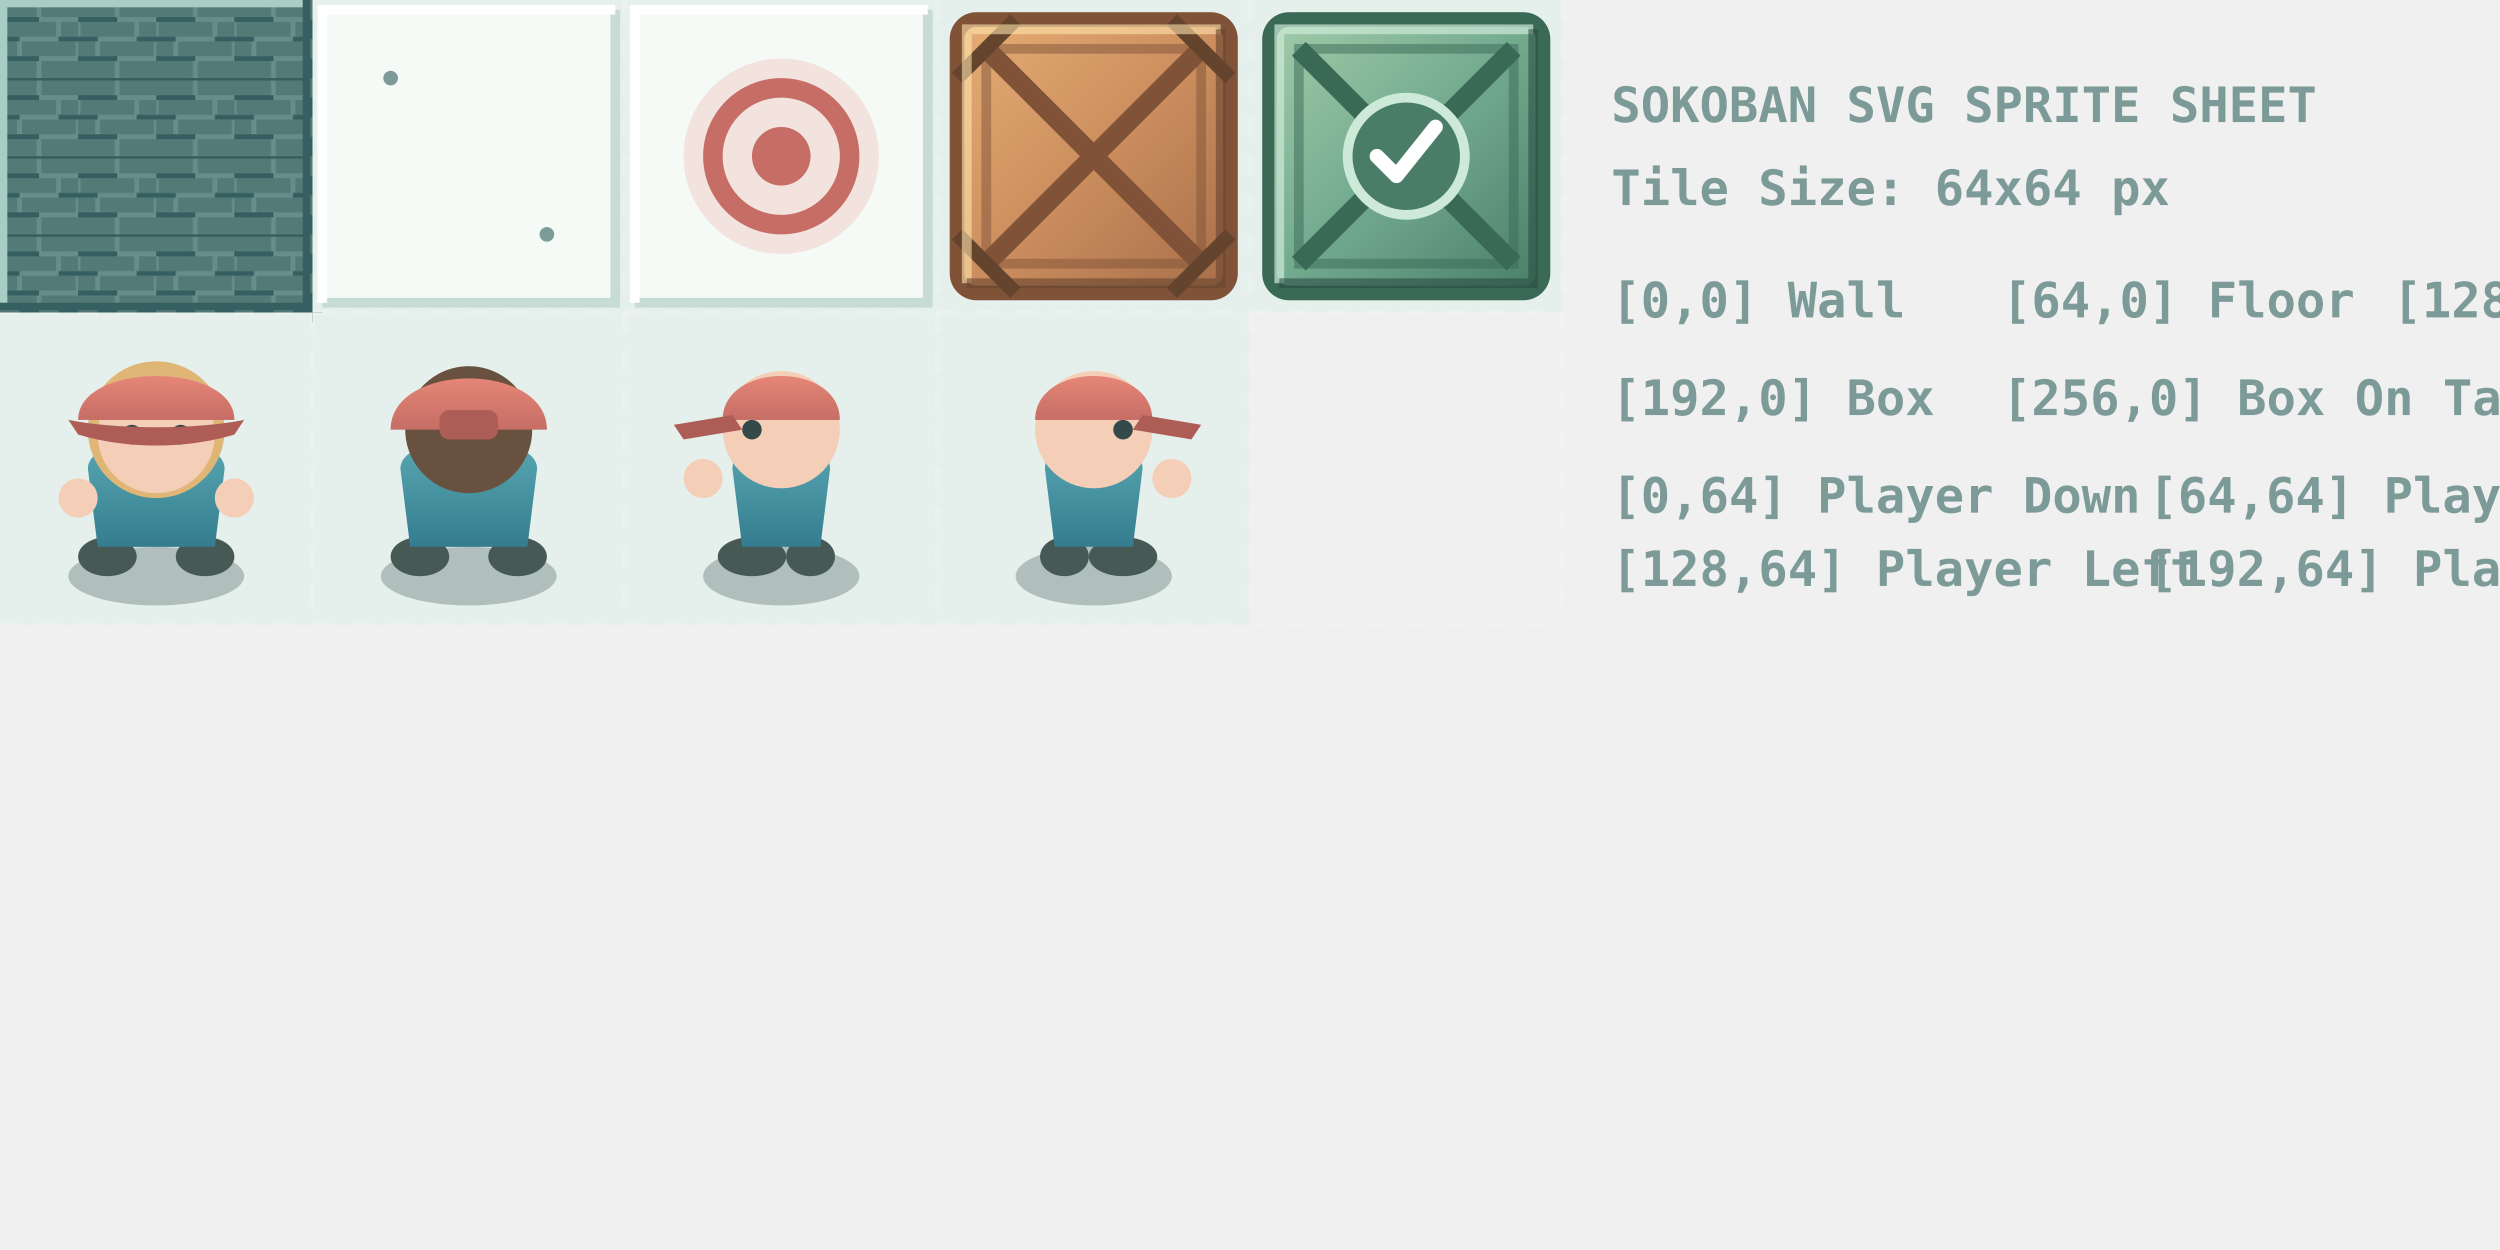
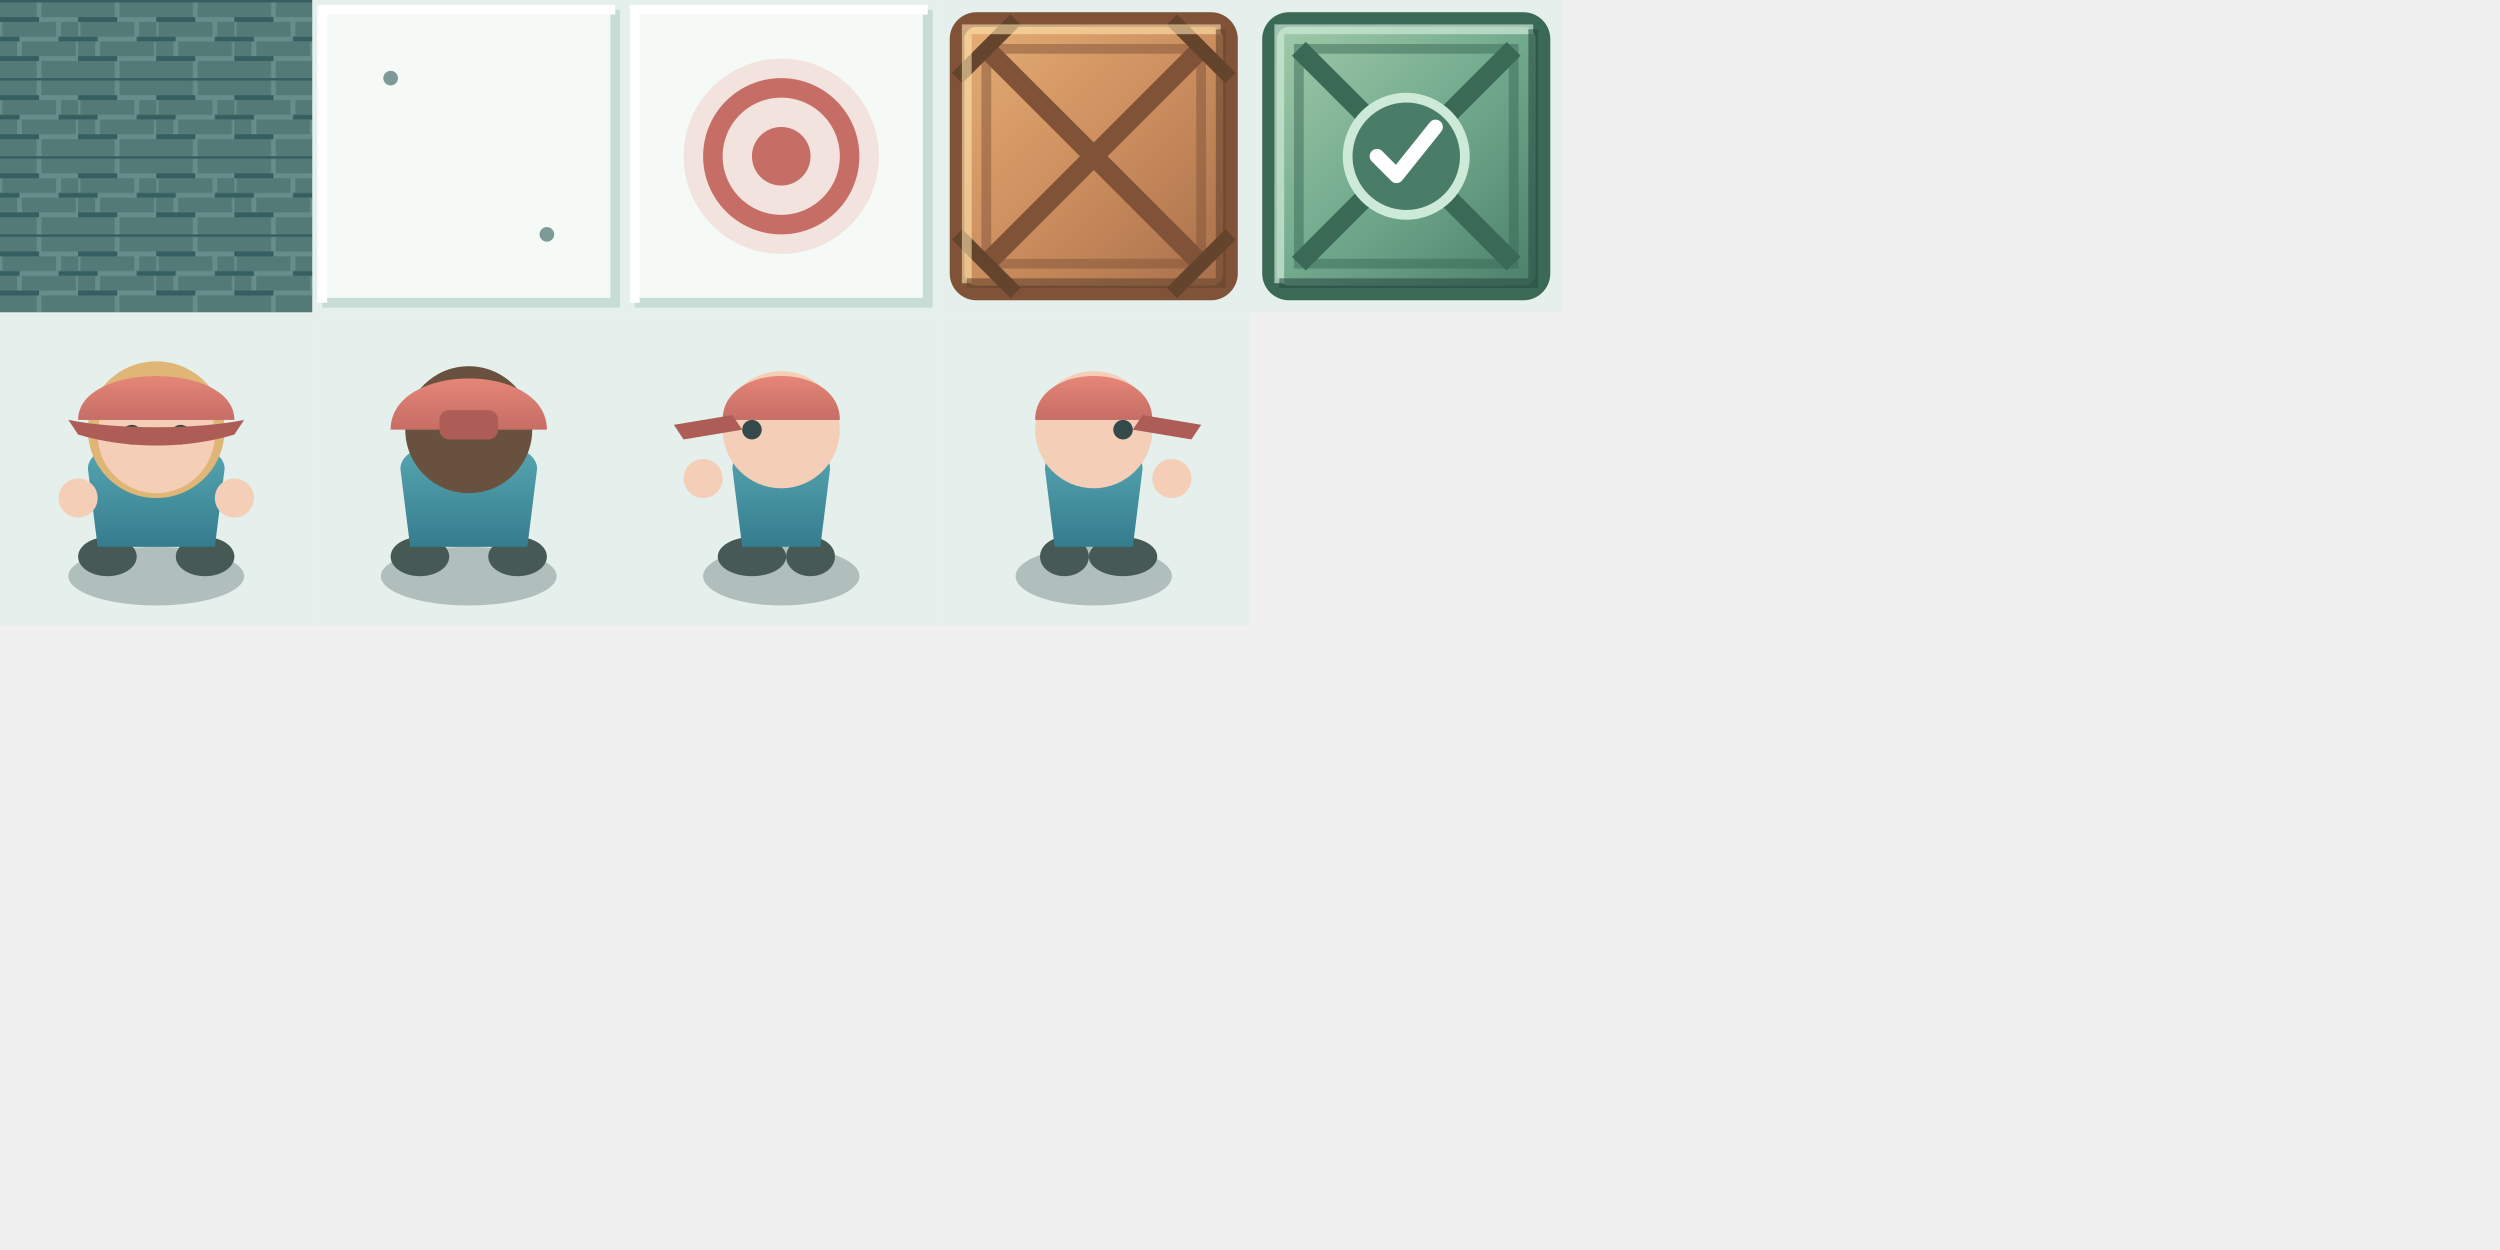
<svg xmlns="http://www.w3.org/2000/svg" viewBox="0 0 512 256" width="100%" height="100%">
  <style>
    .grid-line { stroke: rgba(255, 255, 255, 0.15); stroke-width: 1; stroke-dasharray: 4 4; }
    .label { font-family: monospace; font-size: 10px; fill: #7c9b98; font-weight: bold; }
  </style>
  <defs>
    <pattern id="brick" width="16" height="16" patternUnits="userSpaceOnUse">
      <rect width="16" height="16" fill="#547a78" />
      <path d="M 0,4 L 16,4 M 0,8 L 16,8 M 0,12 L 16,12 M 8,0 L 8,4 M 0,4 L 0,8 M 12,4 L 12,8 M 4,8 L 4,12 M 16,8 L 16,12 M 8,12 L 8,16" stroke="#668d89" stroke-width="1" />
      <path d="M 0,0 L 16,0 M 0,4 L 8,4 M 0,8 L 4,8 M 12,8 L 16,8 M 0,12 L 8,12" stroke="#355f60" stroke-width="1" />
    </pattern>
    <linearGradient id="woodGrad" x1="0%" y1="0%" x2="100%" y2="100%">
      <stop offset="0%" stop-color="#e6ae75" />
      <stop offset="50%" stop-color="#cc8e5e" />
      <stop offset="100%" stop-color="#a76e49" />
    </linearGradient>
    <linearGradient id="woodGradStored" x1="0%" y1="0%" x2="100%" y2="100%">
      <stop offset="0%" stop-color="#a2cba9" />
      <stop offset="50%" stop-color="#72aa8e" />
      <stop offset="100%" stop-color="#497d68" />
    </linearGradient>
    <linearGradient id="capGrad" x1="0%" y1="0%" x2="0%" y2="100%">
      <stop offset="0%" stop-color="#e58677" />
      <stop offset="100%" stop-color="#c66d65" />
    </linearGradient>
    <linearGradient id="shirtGrad" x1="0%" y1="0%" x2="0%" y2="100%">
      <stop offset="0%" stop-color="#5aa9b4" />
      <stop offset="100%" stop-color="#347c8e" />
    </linearGradient>
  </defs>
  <g id="tile-wall" transform="translate(0, 0)">
    <rect width="64" height="64" fill="url(#brick)" />
-     <rect width="64" height="64" fill="none" stroke="#91bbb3" stroke-width="2" opacity="0.3" />
-     <path d="M 0,64 L 0,0 L 64,0" fill="none" stroke="#a7cdc5" stroke-width="3" />
-     <path d="M 0,64 L 64,64 L 64,0" fill="none" stroke="#355f60" stroke-width="4" />
  </g>
  <g id="tile-floor" transform="translate(64, 0)">
    <rect width="64" height="64" fill="#e5f0ec" />
    <rect x="2" y="2" width="60" height="60" fill="#f5faf7" />
    <path d="M 2,62 L 62,62 L 62,2" fill="none" stroke="#c7dcd6" stroke-width="2" />
    <path d="M 2,62 L 2,2 L 62,2" fill="none" stroke="#ffffff" stroke-width="2" />
    <circle cx="16" cy="16" r="1.5" fill="#7c9b98" />
    <circle cx="48" cy="48" r="1.5" fill="#7c9b98" />
  </g>
  <g id="tile-target" transform="translate(128, 0)">
    <rect width="64" height="64" fill="#e5f0ec" />
    <rect x="2" y="2" width="60" height="60" fill="#f5faf7" />
    <path d="M 2,62 L 62,62 L 62,2" fill="none" stroke="#c7dcd6" stroke-width="2" />
    <path d="M 2,62 L 2,2 L 62,2" fill="none" stroke="#ffffff" stroke-width="2" />
    <circle cx="32" cy="32" r="20" fill="#e58677" opacity="0.2" />
    <circle cx="32" cy="32" r="14" fill="none" stroke="#c66d65" stroke-width="4" />
    <circle cx="32" cy="32" r="6" fill="#c66d65" />
  </g>
  <g id="tile-box" transform="translate(192, 0)">
    <rect width="64" height="64" fill="#e5f0ec" />
    <rect x="4" y="4" width="56" height="56" rx="4" fill="url(#woodGrad)" stroke="#805339" stroke-width="3" />
    <rect x="10" y="10" width="44" height="44" fill="none" stroke="#805339" stroke-width="2" opacity="0.5" />
    <line x1="10" y1="10" x2="54" y2="54" stroke="#805339" stroke-width="4" />
    <line x1="54" y1="10" x2="10" y2="54" stroke="#805339" stroke-width="4" />
    <path d="M 4,16 L 16,4 M 48,4 L 60,16 M 60,48 L 48,60 M 16,60 L 4,48" stroke="#65442e" stroke-width="3" />
    <path d="M 6,58 L 6,6 L 58,6" fill="none" stroke="#ffe3ac" stroke-width="2" opacity="0.6" />
    <path d="M 6,58 L 58,58 L 58,6" fill="none" stroke="#65442e" stroke-width="2" opacity="0.6" />
  </g>
  <g id="tile-box-stored" transform="translate(256, 0)">
    <rect width="64" height="64" fill="#e5f0ec" />
    <rect x="4" y="4" width="56" height="56" rx="4" fill="url(#woodGradStored)" stroke="#3a6956" stroke-width="3" />
    <rect x="10" y="10" width="44" height="44" fill="none" stroke="#3a6956" stroke-width="2" opacity="0.5" />
    <line x1="10" y1="10" x2="54" y2="54" stroke="#3a6956" stroke-width="4" />
    <line x1="54" y1="10" x2="10" y2="54" stroke="#3a6956" stroke-width="4" />
    <circle cx="32" cy="32" r="12" fill="#497d68" stroke="#cde9d7" stroke-width="2" />
    <path d="M 26,32 L 30,36 L 38,26" fill="none" stroke="#ffffff" stroke-width="3" stroke-linecap="round" stroke-linejoin="round" />
    <path d="M 6,58 L 6,6 L 58,6" fill="none" stroke="#cde9d7" stroke-width="2" opacity="0.7" />
    <path d="M 6,58 L 58,58 L 58,6" fill="none" stroke="#294d42" stroke-width="2" opacity="0.6" />
  </g>
  <g id="player-down" transform="translate(0, 64)">
    <rect width="64" height="64" fill="#e5f0ec" />
    <ellipse cx="32" cy="54" rx="18" ry="6" fill="#34494a" opacity="0.3" />
    <ellipse cx="22" cy="50" rx="6" ry="4" fill="#465954" />
    <ellipse cx="42" cy="50" rx="6" ry="4" fill="#465954" />
    <path d="M 18,32 C 18,24 46,24 46,32 L 44,48 L 20,48 Z" fill="url(#shirtGrad)" />
    <circle cx="16" cy="38" r="4" fill="#f4ceb7" />
    <circle cx="48" cy="38" r="4" fill="#f4ceb7" />
    <circle cx="32" cy="24" r="14" fill="#dfb676" />
    <circle cx="32" cy="25" r="12" fill="#f4ceb7" />
    <circle cx="27" cy="25" r="2" fill="#34494a" />
    <circle cx="37" cy="25" r="2" fill="#34494a" />
    <path d="M 16,22 C 16,10 48,10 48,22 Z" fill="url(#capGrad)" />
    <path d="M 14,22 C 24,24 40,24 50,22 L 48,25 C 38,28 26,28 16,25 Z" fill="#ae5d56" />
  </g>
  <g id="player-up" transform="translate(64, 64)">
    <rect width="64" height="64" fill="#e5f0ec" />
    <ellipse cx="32" cy="54" rx="18" ry="6" fill="#34494a" opacity="0.3" />
    <ellipse cx="22" cy="50" rx="6" ry="4" fill="#465954" />
    <ellipse cx="42" cy="50" rx="6" ry="4" fill="#465954" />
    <path d="M 18,32 C 18,24 46,24 46,32 L 44,48 L 20,48 Z" fill="url(#shirtGrad)" />
    <circle cx="32" cy="24" r="13" fill="#68513e" />
    <path d="M 16,24 C 16,10 48,10 48,24 Z" fill="url(#capGrad)" />
    <rect x="26" y="20" width="12" height="6" rx="2" fill="#ae5d56" />
  </g>
  <g id="player-left" transform="translate(128, 64)">
    <rect width="64" height="64" fill="#e5f0ec" />
    <ellipse cx="32" cy="54" rx="16" ry="6" fill="#34494a" opacity="0.3" />
    <ellipse cx="26" cy="50" rx="7" ry="4" fill="#465954" />
    <ellipse cx="38" cy="50" rx="5" ry="4" fill="#465954" />
    <path d="M 22,32 C 22,24 42,24 42,32 L 40,48 L 24,48 Z" fill="url(#shirtGrad)" />
    <circle cx="16" cy="34" r="4" fill="#f4ceb7" />
    <circle cx="32" cy="24" r="12" fill="#f4ceb7" />
    <circle cx="26" cy="24" r="2" fill="#34494a" />
    <path d="M 20,22 C 20,10 44,10 44,22 Z" fill="url(#capGrad)" />
    <path d="M 22,21 L 10,23 L 12,26 L 24,24 Z" fill="#ae5d56" />
  </g>
  <g id="player-right" transform="translate(192, 64)">
    <rect width="64" height="64" fill="#e5f0ec" />
    <ellipse cx="32" cy="54" rx="16" ry="6" fill="#34494a" opacity="0.3" />
    <ellipse cx="26" cy="50" rx="5" ry="4" fill="#465954" />
    <ellipse cx="38" cy="50" rx="7" ry="4" fill="#465954" />
    <path d="M 22,32 C 22,24 42,24 42,32 L 40,48 L 24,48 Z" fill="url(#shirtGrad)" />
    <circle cx="48" cy="34" r="4" fill="#f4ceb7" />
    <circle cx="32" cy="24" r="12" fill="#f4ceb7" />
    <circle cx="38" cy="24" r="2" fill="#34494a" />
    <path d="M 20,22 C 20,10 44,10 44,22 Z" fill="url(#capGrad)" />
    <path d="M 42,21 L 54,23 L 52,26 L 40,24 Z" fill="#ae5d56" />
  </g>
-   <line x1="64" y1="0" x2="64" y2="128" class="grid-line" />
-   <line x1="128" y1="0" x2="128" y2="128" class="grid-line" />
-   <line x1="192" y1="0" x2="192" y2="128" class="grid-line" />
-   <line x1="256" y1="0" x2="256" y2="128" class="grid-line" />
-   <line x1="320" y1="0" x2="320" y2="128" class="grid-line" />
-   <line x1="0" y1="64" x2="320" y2="64" class="grid-line" />
-   <line x1="0" y1="128" x2="320" y2="128" class="grid-line" />
-   <g transform="translate(330, 10)">
-     <text x="0" y="15" class="label" fill="#f8fafc" font-size="12px">SOKOBAN SVG SPRITE SHEET</text>
-     <text x="0" y="32" class="label">Tile Size: 64x64 px</text>
-     <text x="0" y="55" class="label" fill="#5aa9b4">[0,0] Wall</text>
-     <text x="80" y="55" class="label" fill="#5aa9b4">[64,0] Floor</text>
-     <text x="160" y="55" class="label" fill="#5aa9b4">[128,0] Target</text>
-     <text x="0" y="75" class="label" fill="#e6ae75">[192,0] Box</text>
-     <text x="80" y="75" class="label" fill="#72aa8e">[256,0] Box On Target</text>
-     <text x="0" y="95" class="label" fill="#e58677">[0,64] Player Down</text>
-     <text x="110" y="95" class="label" fill="#e58677">[64,64] Player Up</text>
-     <text x="0" y="110" class="label" fill="#e58677">[128,64] Player Left</text>
-     <text x="110" y="110" class="label" fill="#e58677">[192,64] Player Right</text>
-   </g>
</svg>
